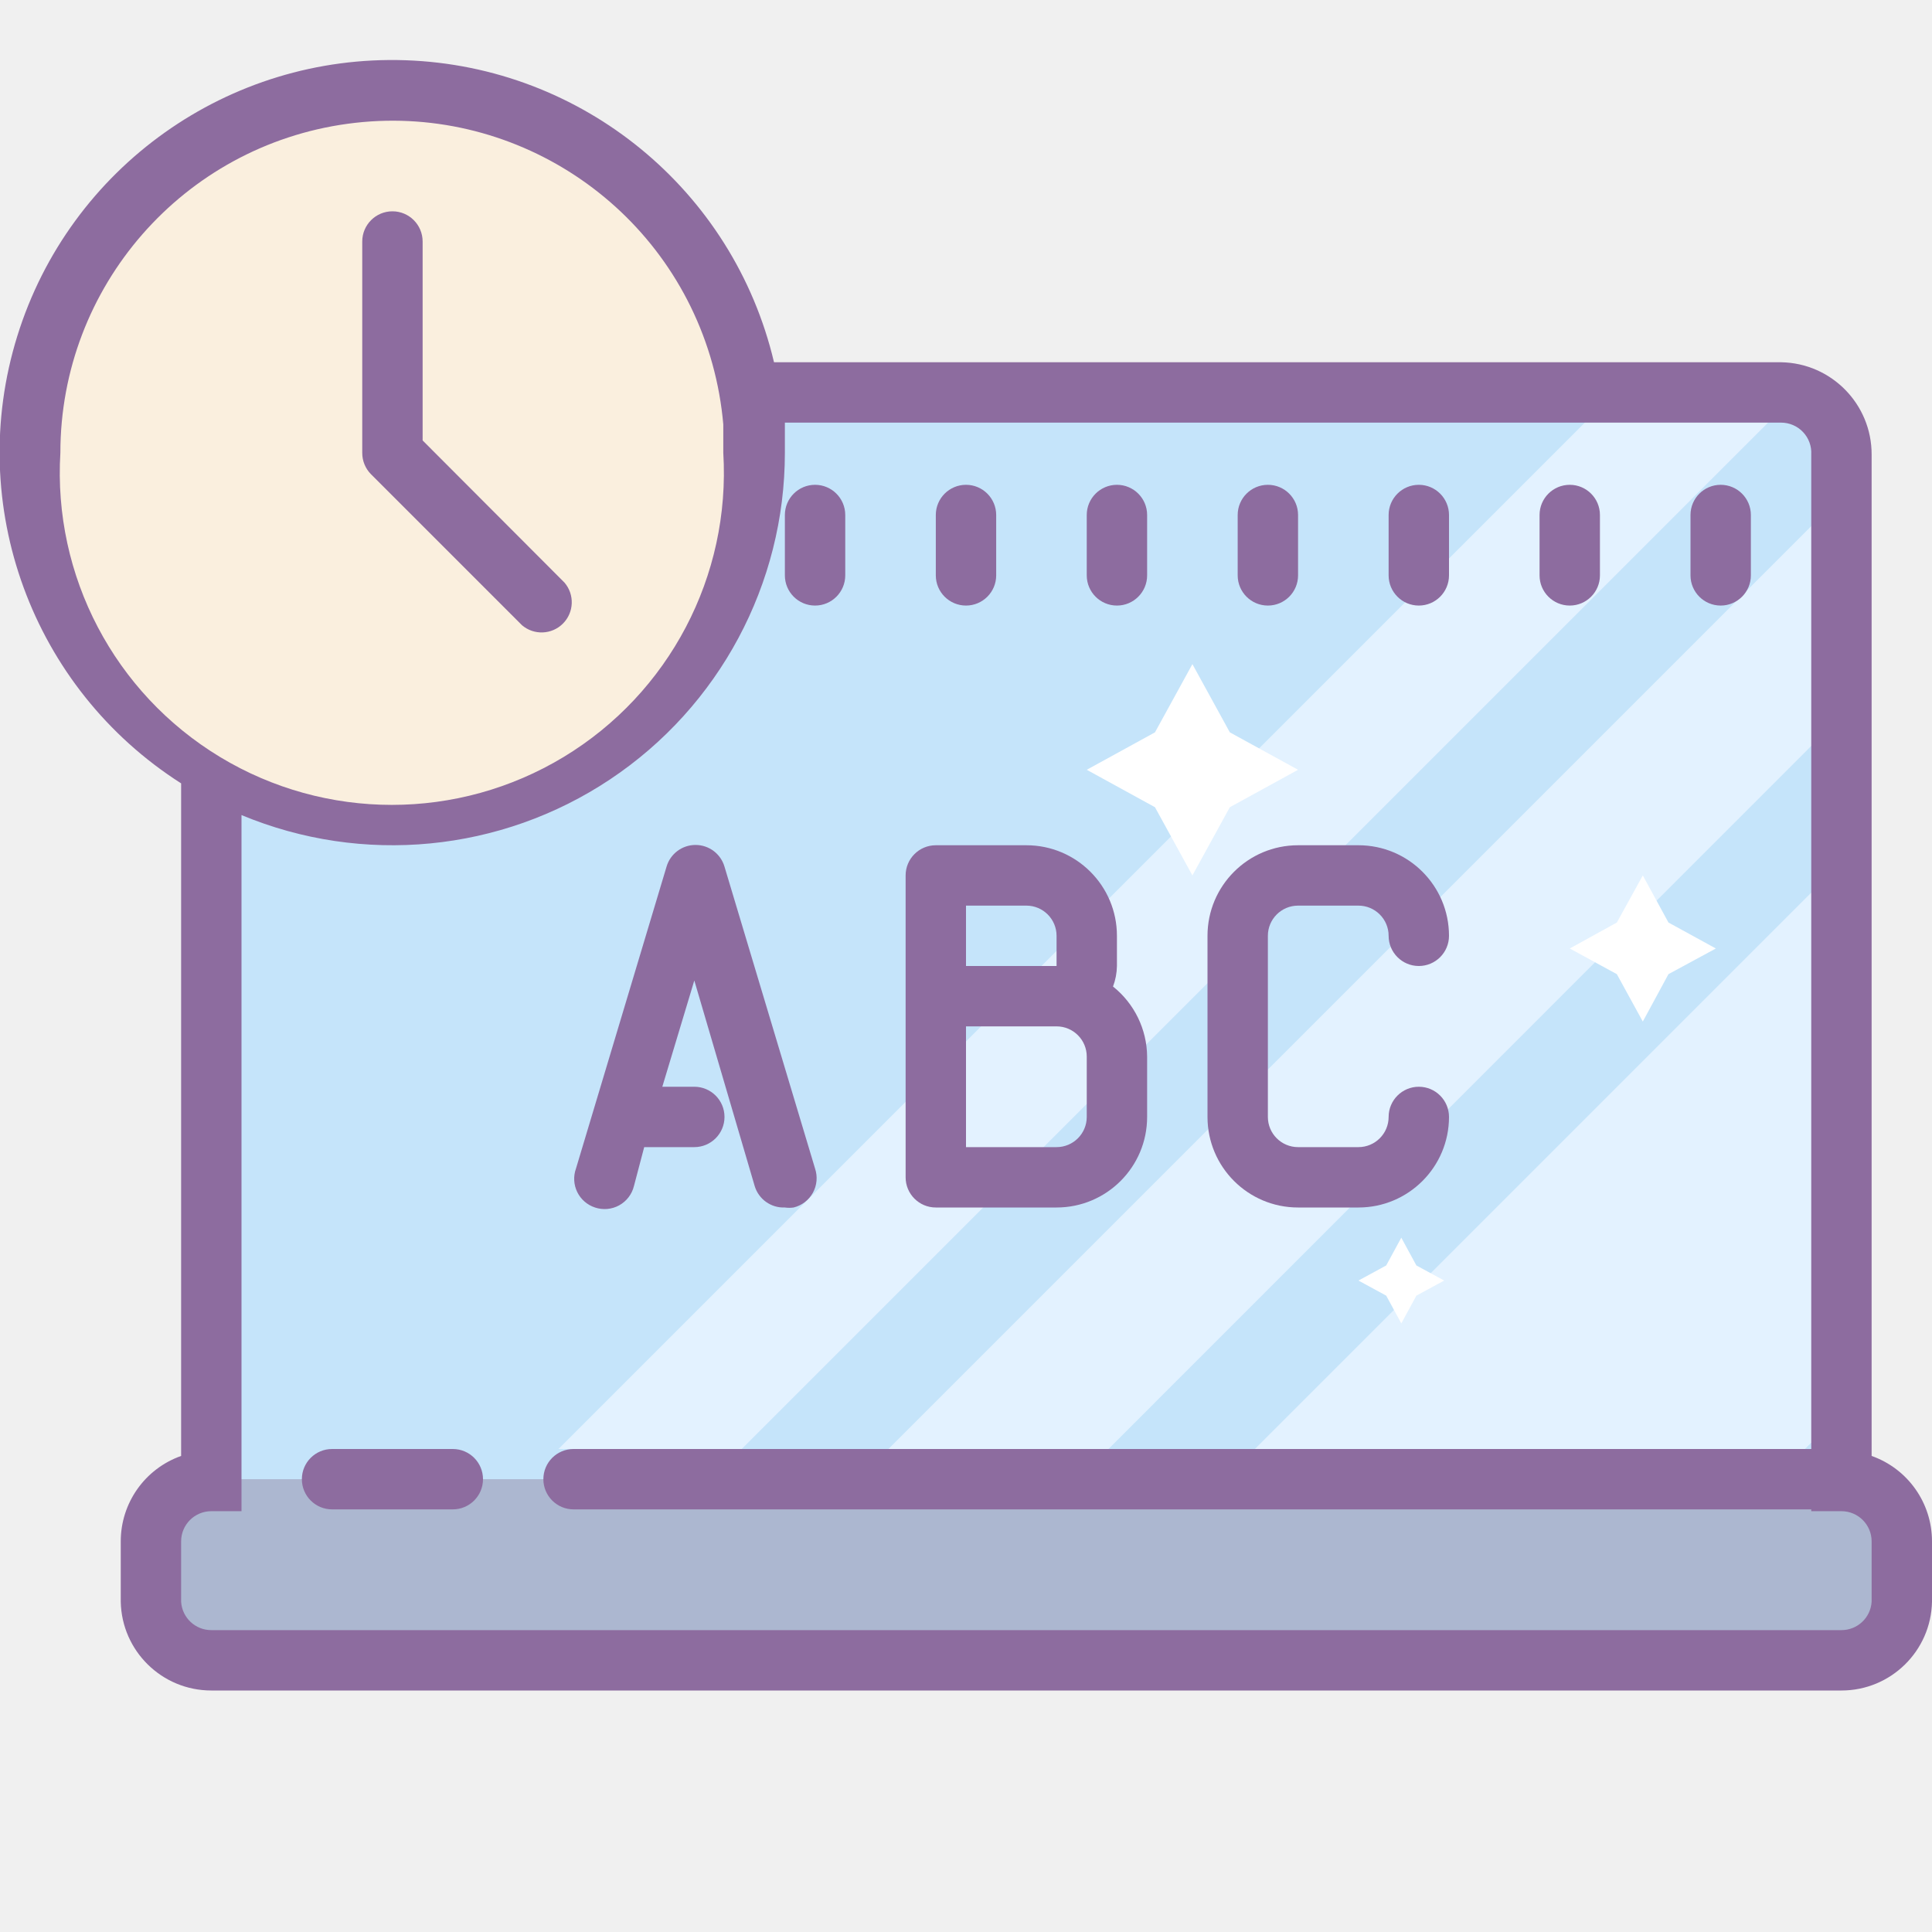
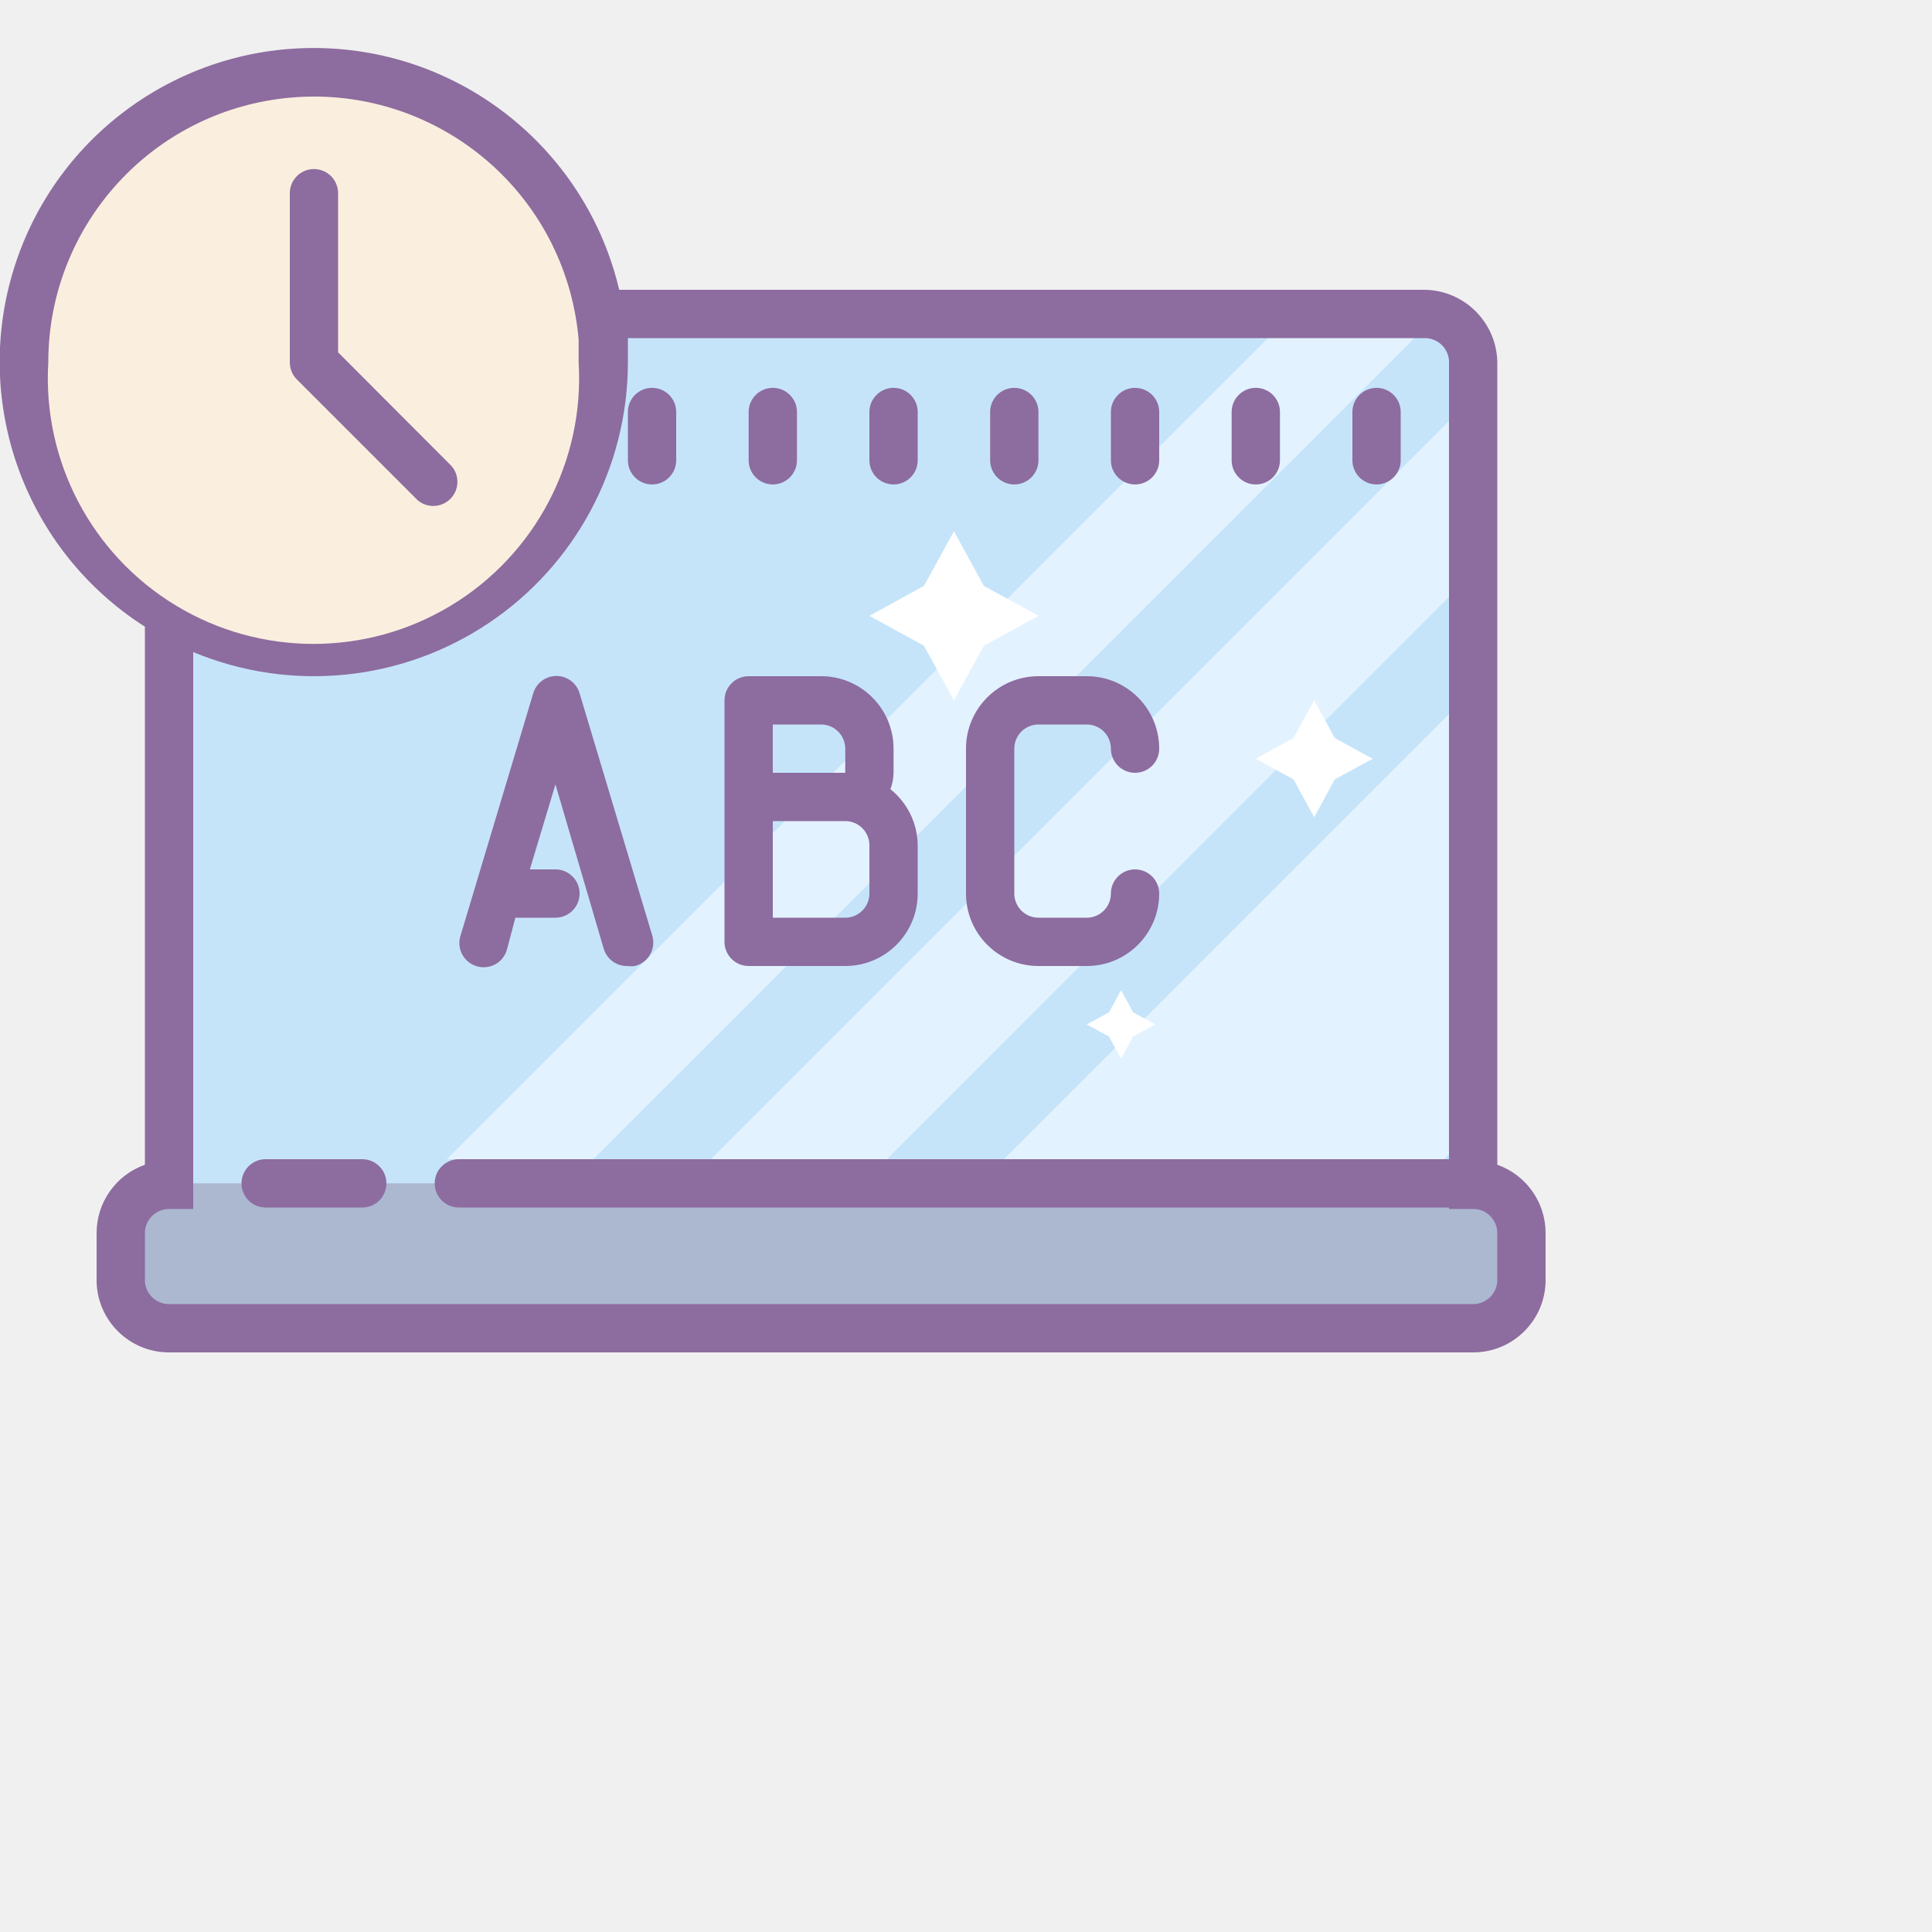
- <svg xmlns="http://www.w3.org/2000/svg" id="Layer_1" data-name="Layer 1" viewBox="0 0 64 64">
+ <svg xmlns="http://www.w3.org/2000/svg" id="Layer_1" data-name="Layer 1" viewBox="0 0 80 80">
  <path d="M9,13.06H59a2,2,0,0,1,2,2v34h0a2,2,0,0,1,2,2v2a2,2,0,0,1-2,2H7a2,2,0,0,1-2-2v-2a2,2,0,0,1,2-2H7v-34A2,2,0,0,1,9,13.06Z" style="fill:#acb7d0;" />
  <path d="M9,13H59a2,2,0,0,1,2,2V47a2,2,0,0,1-2,2H7a0,0,0,0,1,0,0V15A2,2,0,0,1,9,13Z" style="fill:#c5e4fa;" />
  <polygon points="61 28.57 40.57 49 59.79 48 61 46.79 61 28.57" style="fill:#e3f2ff;" />
  <polygon points="61 16.43 28.39 49.04 35.68 49.04 61 23.71 61 16.43" style="fill:#e3f2ff;" />
  <polygon points="53.2 13.3 18.5 48 24.57 48 59.27 13.3 53.2 13.3" style="fill:#e3f2ff;" />
  <circle cx="13" cy="15" r="12" style="fill:#faefde;" />
  <path d="M62,48.23V15.06A3.05,3.05,0,0,0,59,12H25.64A13,13,0,1,0,6,25.95V48.23a3,3,0,0,0-2,2.83v2A3,3,0,0,0,7,56H61a3,3,0,0,0,3-2.94v-2A3,3,0,0,0,62,48.23ZM2,15a11,11,0,0,1,21.6-2.94,11.17,11.17,0,0,1,.36,2c0,.31,0,.62,0,.94A11,11,0,1,1,2,15ZM62,53.06A1,1,0,0,1,61,54H7a1,1,0,0,1-1-.94v-2a1,1,0,0,1,1-1H8V27A13,13,0,0,0,26,15c0-.32,0-.63,0-.94V14H59a1,1,0,0,1,1,1.06V48H19a1,1,0,0,0,0,2H60v.06h1a1,1,0,0,1,1,1Z" style="fill:#8d6c9f;" />
  <path d="M19.71,40A1,1,0,0,0,21,39.29L21.34,38H23a1,1,0,0,0,0-2H21.94L23,32.48l2,6.81A1,1,0,0,0,26,40a1,1,0,0,0,.29,0A1,1,0,0,0,27,38.71l-3-10a1,1,0,0,0-1.92,0l-3,10A1,1,0,0,0,19.71,40Z" style="fill:#8d6c9f;" />
  <path d="M31,40h4a3,3,0,0,0,3-3V35a3,3,0,0,0-1.13-2.32A2,2,0,0,0,37,32V31a3,3,0,0,0-3-3H31a1,1,0,0,0-1,1V39A1,1,0,0,0,31,40Zm5-3a1,1,0,0,1-1,1H32V34h3a1,1,0,0,1,1,1Zm-1-6v1H32V30h2A1,1,0,0,1,35,31Z" style="fill:#8d6c9f;" />
  <path d="M43,40h2a3,3,0,0,0,3-3,1,1,0,0,0-2,0,1,1,0,0,1-1,1H43a1,1,0,0,1-1-1V31a1,1,0,0,1,1-1h2a1,1,0,0,1,1,1,1,1,0,0,0,2,0,3,3,0,0,0-3-3H43a3,3,0,0,0-3,3v6A3,3,0,0,0,43,40Z" style="fill:#8d6c9f;" />
  <path d="M57,20.06a1,1,0,0,0,1-1v-2a1,1,0,1,0-2,0v2A1,1,0,0,0,57,20.06Z" style="fill:#8d6c9f;" />
  <path d="M52,20.06a1,1,0,0,0,1-1v-2a1,1,0,1,0-2,0v2A1,1,0,0,0,52,20.06Z" style="fill:#8d6c9f;" />
  <path d="M47,20.06a1,1,0,0,0,1-1v-2a1,1,0,1,0-2,0v2A1,1,0,0,0,47,20.06Z" style="fill:#8d6c9f;" />
  <path d="M42,20.06a1,1,0,0,0,1-1v-2a1,1,0,1,0-2,0v2A1,1,0,0,0,42,20.06Z" style="fill:#8d6c9f;" />
  <path d="M37,20.06a1,1,0,0,0,1-1v-2a1,1,0,1,0-2,0v2A1,1,0,0,0,37,20.06Z" style="fill:#8d6c9f;" />
  <path d="M32,20.06a1,1,0,0,0,1-1v-2a1,1,0,1,0-2,0v2A1,1,0,0,0,32,20.06Z" style="fill:#8d6c9f;" />
  <path d="M27,20.06a1,1,0,0,0,1-1v-2a1,1,0,1,0-2,0v2A1,1,0,0,0,27,20.06Z" style="fill:#8d6c9f;" />
  <path d="M15,48H11a1,1,0,0,0,0,2h4a1,1,0,0,0,0-2Z" style="fill:#8d6c9f;" />
  <path d="M12.29,15.71l5,5a1,1,0,0,0,1.41-1.41L14,14.59V8a1,1,0,0,0-2,0v7a1,1,0,0,0,.29.71Z" style="fill:#8d6c9f;" />
  <polygon points="39.5 22 40.74 24.26 43 25.5 40.74 26.74 39.5 29 38.26 26.74 36 25.5 38.26 24.26 39.5 22" style="fill:#fff;" />
  <polygon points="54.42 29 55.27 30.56 56.84 31.42 55.27 32.27 54.42 33.84 53.56 32.27 52 31.42 53.56 30.56 54.42 29" style="fill:#fff;" />
  <polygon points="46.42 41 46.92 41.92 47.84 42.42 46.92 42.92 46.42 43.84 45.92 42.92 45 42.42 45.92 41.92 46.42 41" style="fill:#fff;" />
</svg>
